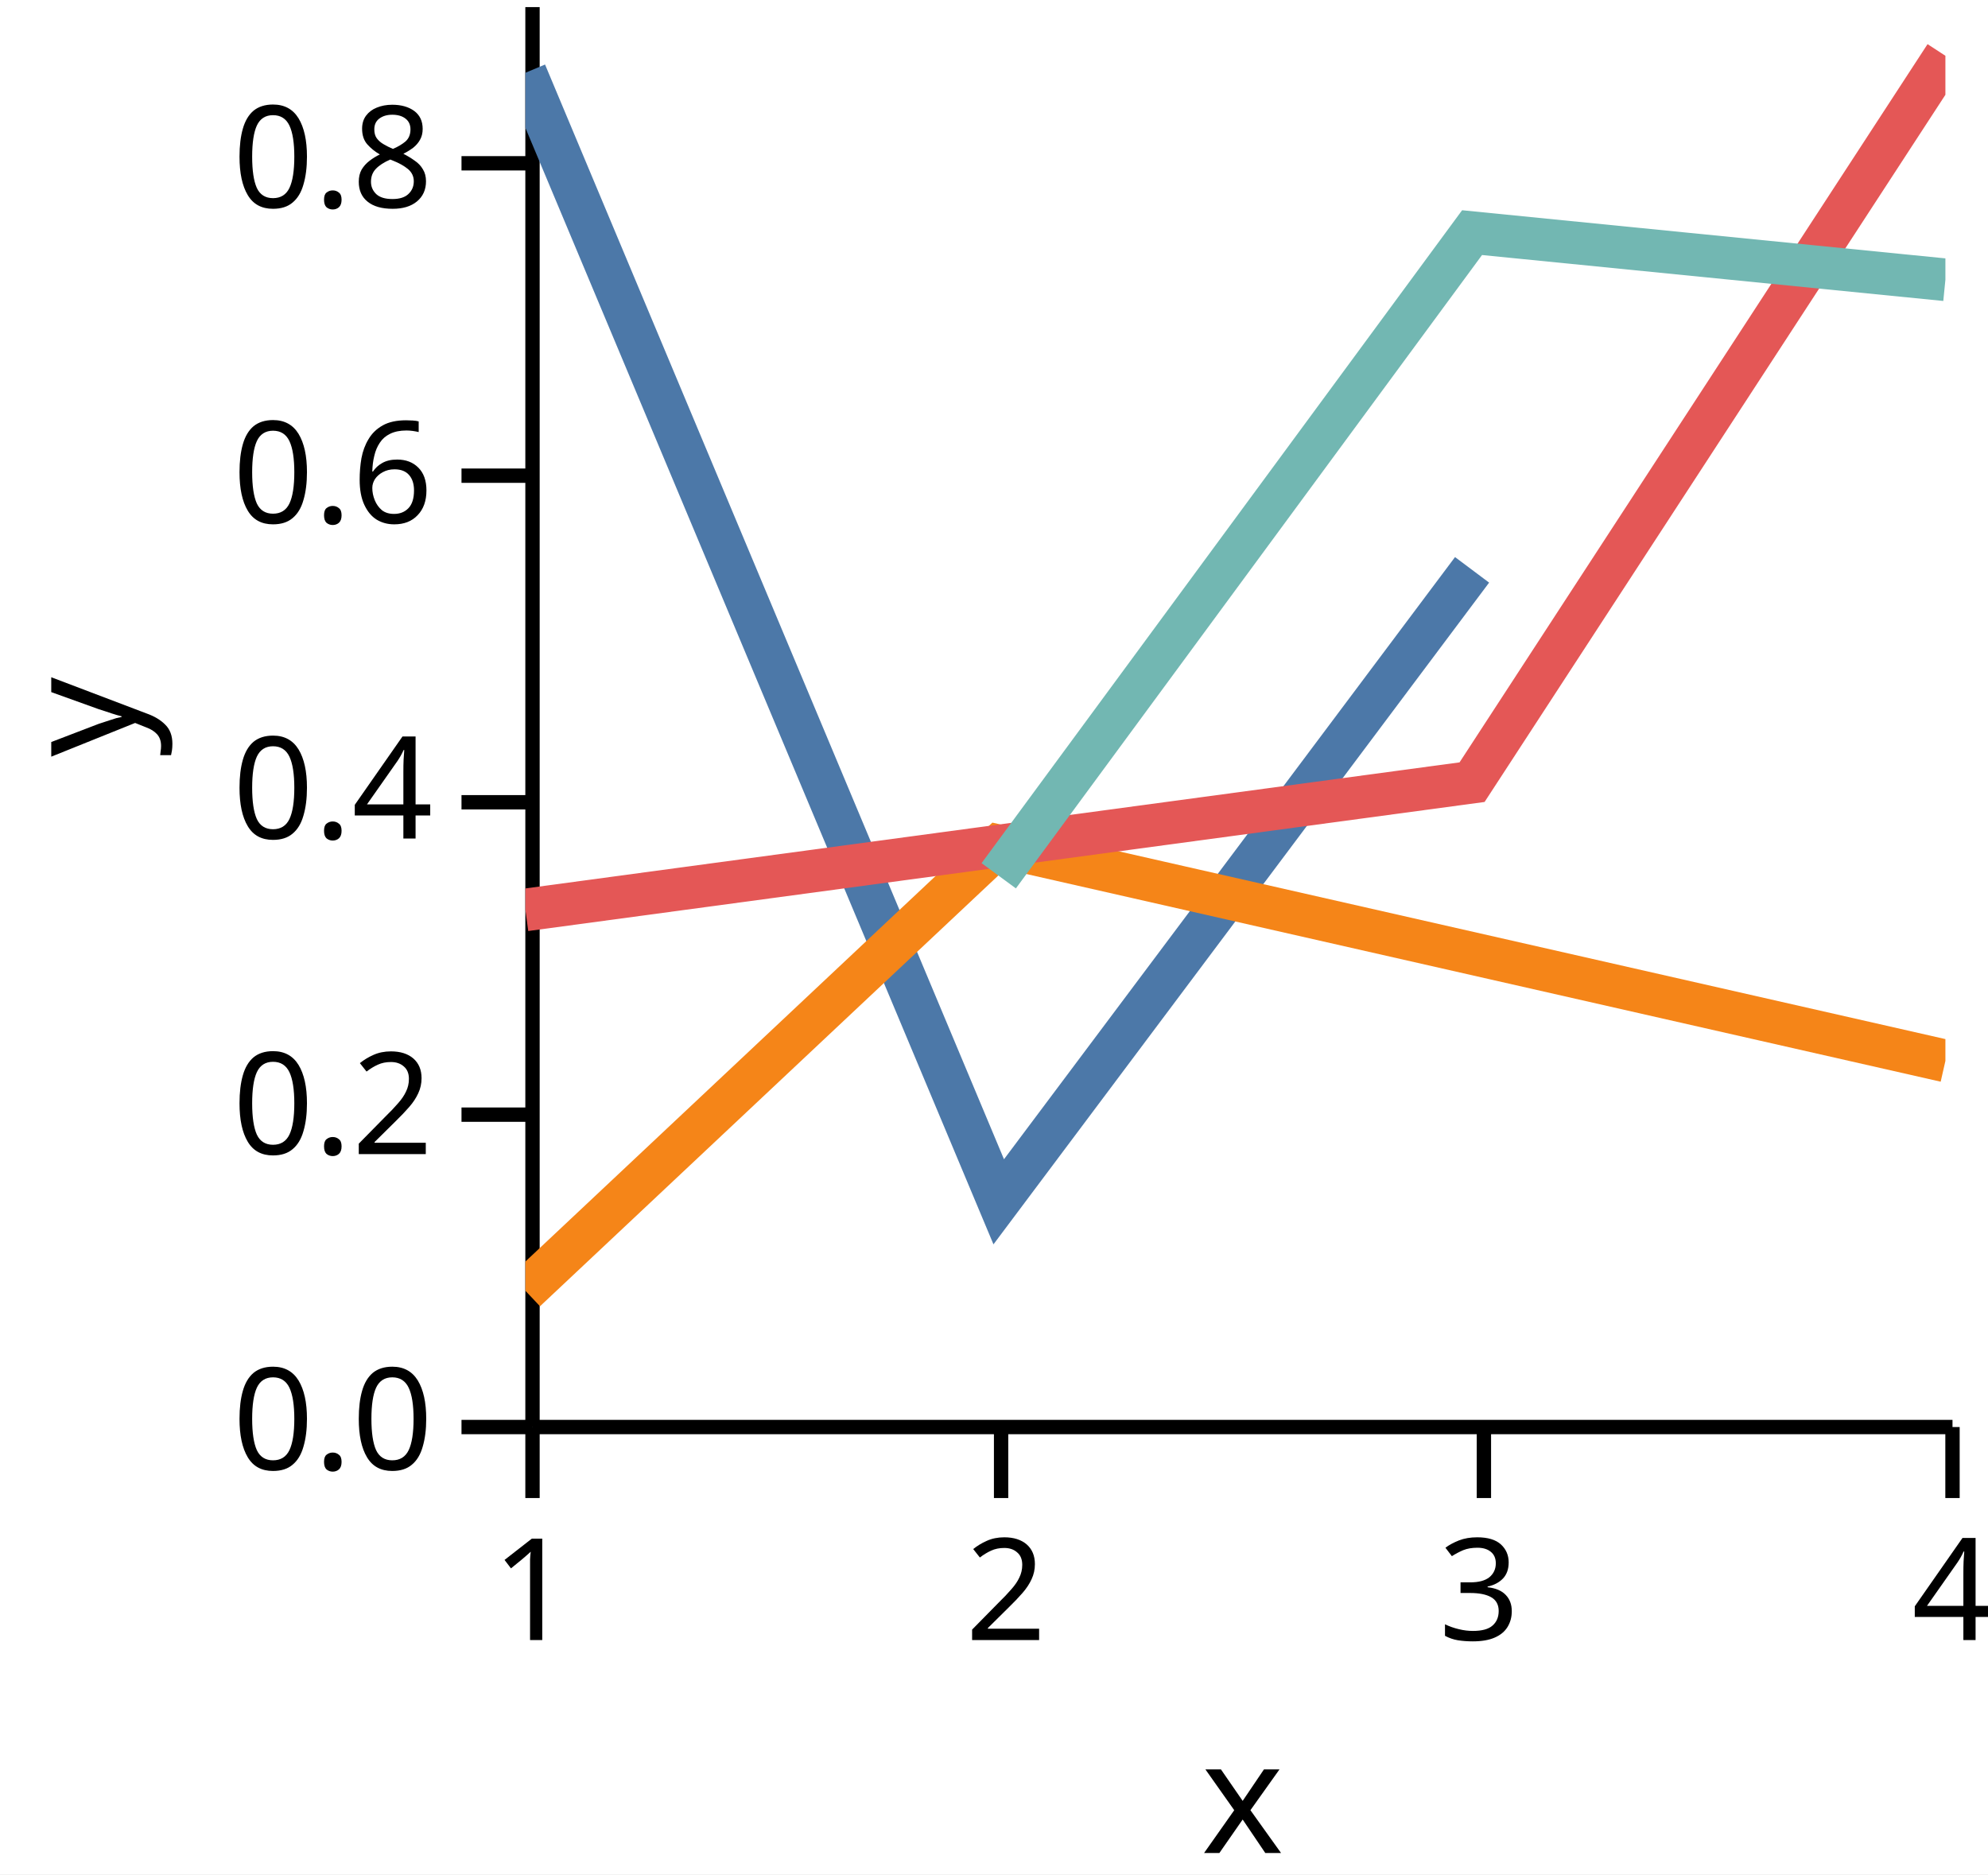
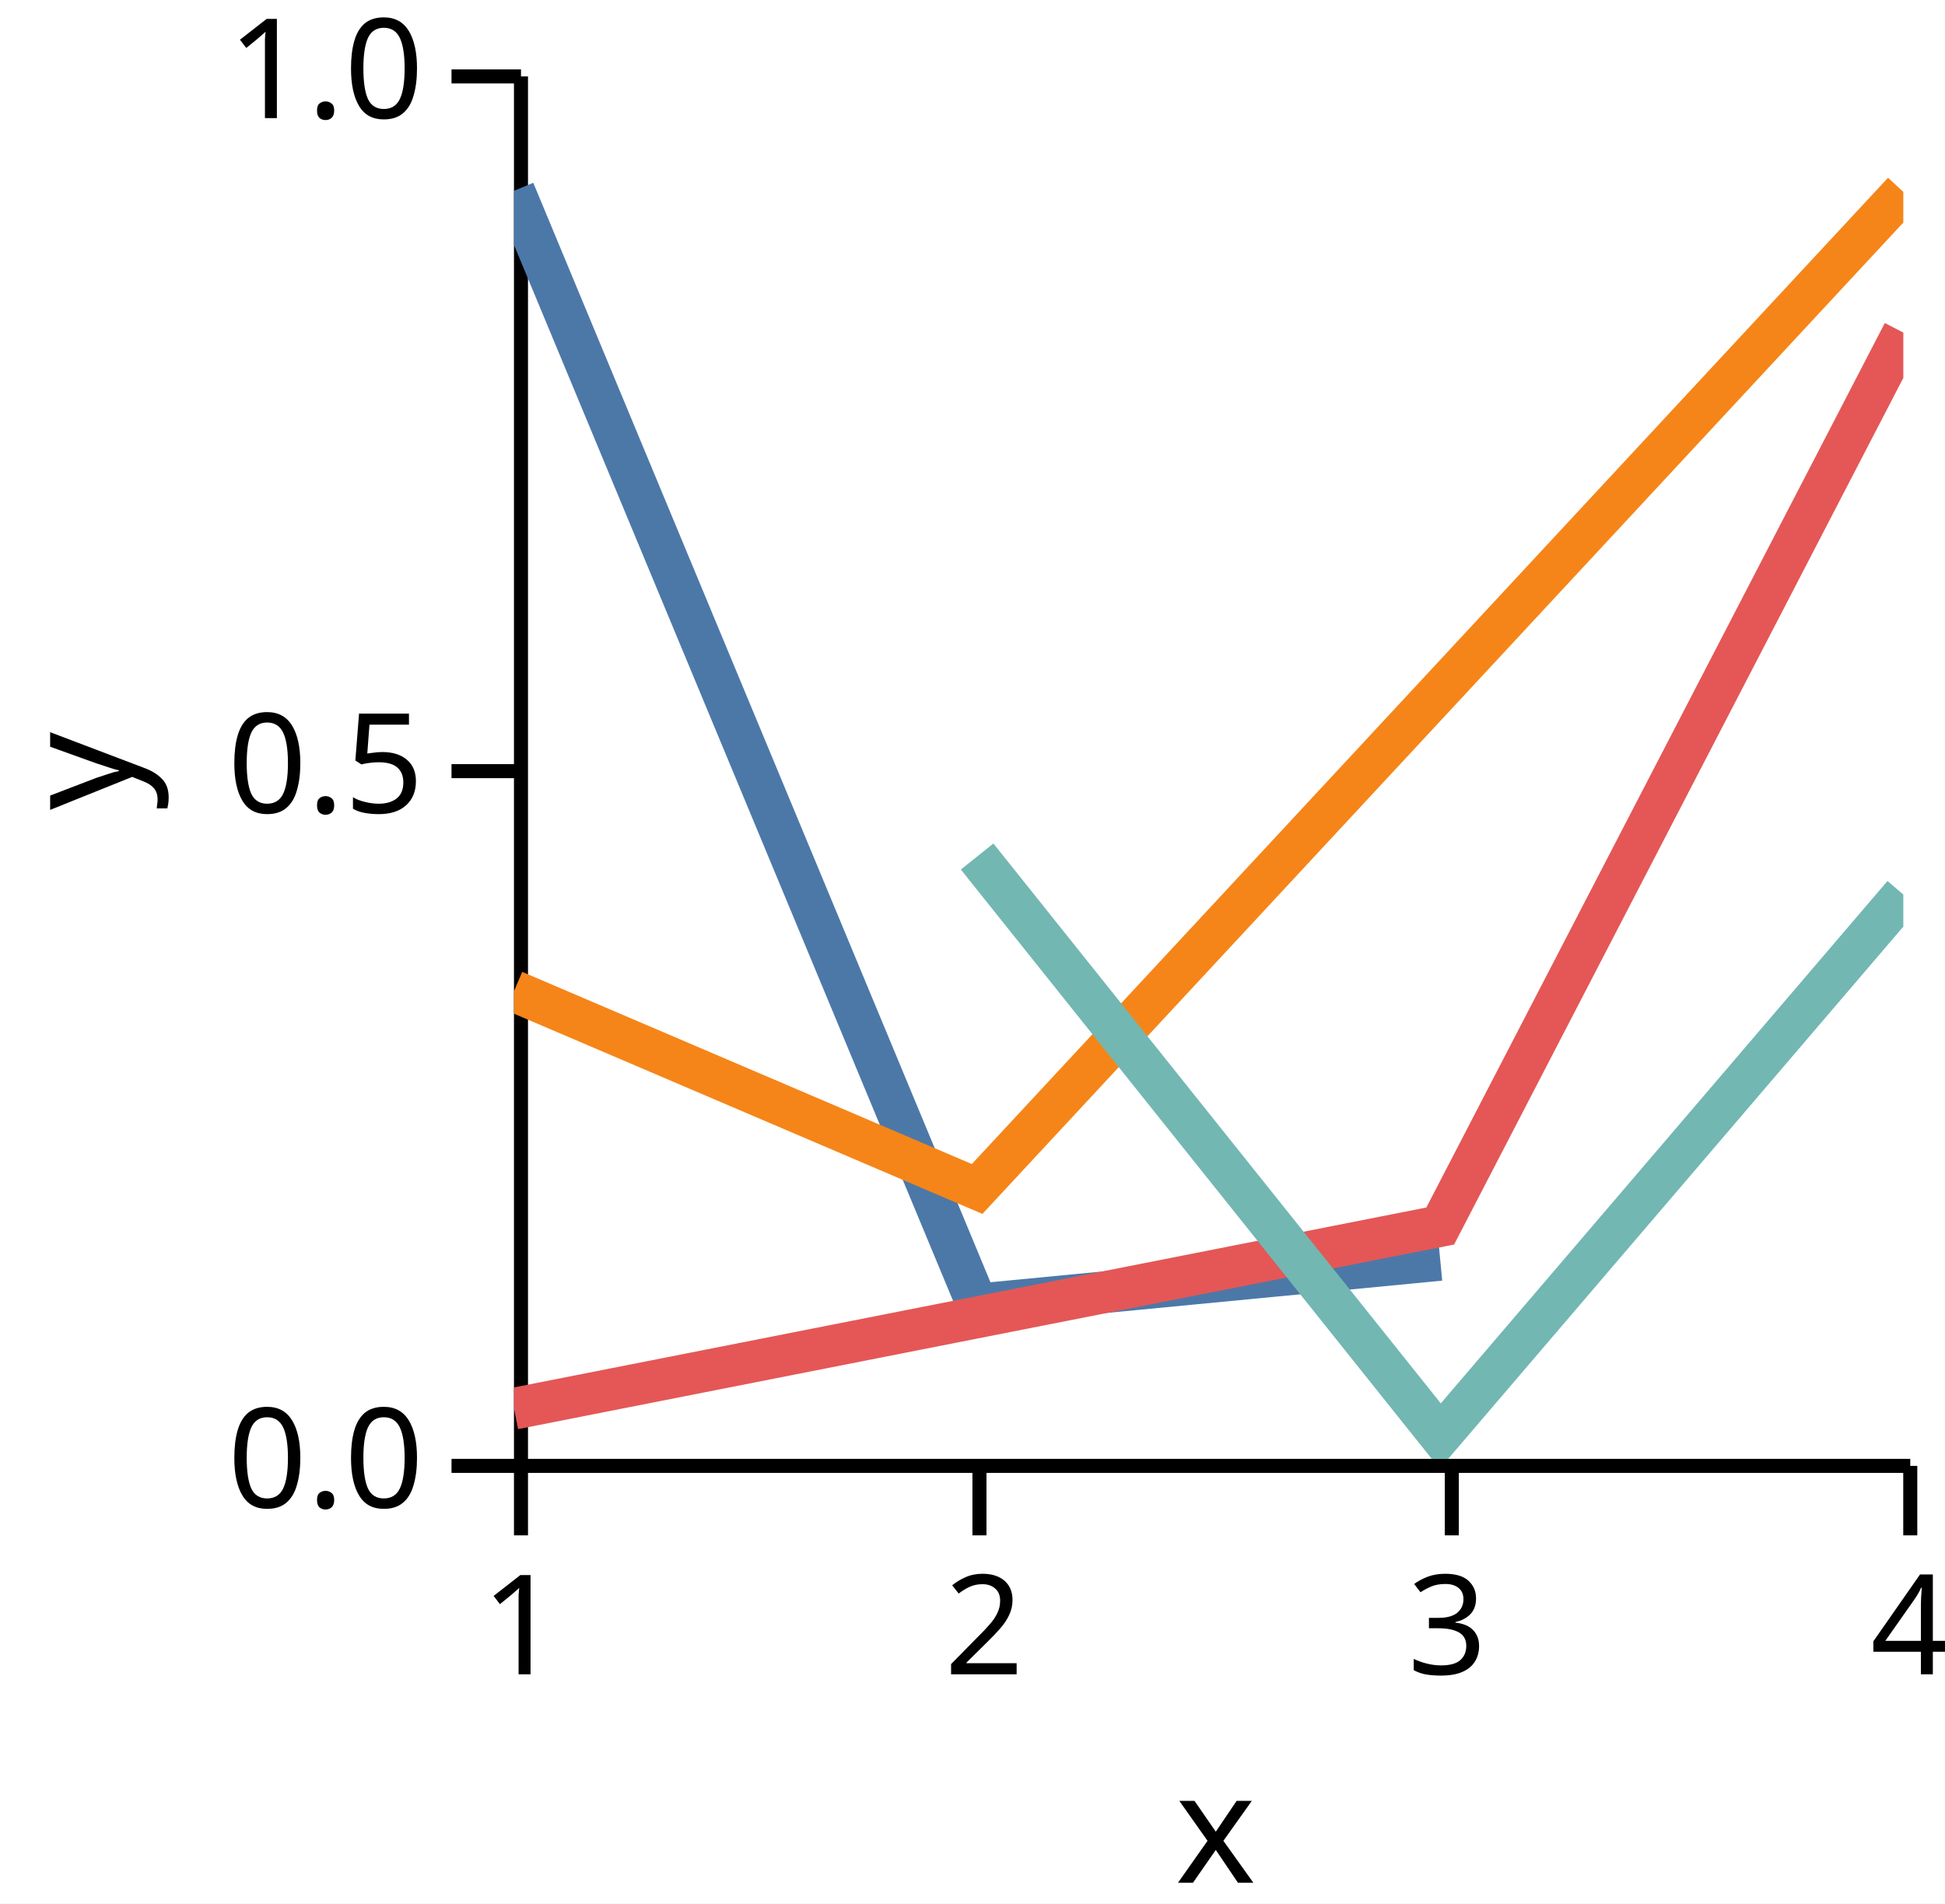
- <svg xmlns="http://www.w3.org/2000/svg" version="1.1" class="marks" width="140" height="132" viewBox="0 0 140 132">
-   <rect width="140" height="132" fill="white" />
-   <g fill="none" stroke-miterlimit="10" transform="translate(37,0)">
+ <svg xmlns="http://www.w3.org/2000/svg" version="1.1" class="marks" width="140" height="137" viewBox="0 0 140 137">
+   <rect width="140" height="137" fill="white" />
+   <g fill="none" stroke-miterlimit="10" transform="translate(37,5)">
    <g class="mark-group role-frame root" role="graphics-object" aria-roledescription="group mark container">
      <g transform="translate(0,0)">
        <path class="background" aria-hidden="true" d="M0,0h100v100h-100Z" />
        <g>
          <g class="mark-group role-axis" role="graphics-symbol" aria-roledescription="axis" aria-label="X-axis titled 'x' for a linear scale with values from 1.0 to 4.0">
            <g transform="translate(0.5,100.5)">
              <path class="background" aria-hidden="true" d="M0,0h0v0h0Z" pointer-events="none" />
              <g>
                <g class="mark-rule role-axis-tick" pointer-events="none">
                  <line transform="translate(0,0)" x2="0" y2="5" stroke="black" stroke-width="1.01" opacity="1" />
                  <line transform="translate(33,0)" x2="0" y2="5" stroke="black" stroke-width="1.01" opacity="1" />
                  <line transform="translate(67,0)" x2="0" y2="5" stroke="black" stroke-width="1.01" opacity="1" />
                  <line transform="translate(100,0)" x2="0" y2="5" stroke="black" stroke-width="1.01" opacity="1" />
                </g>
                <g class="mark-text role-axis-label" pointer-events="none">
                  <text text-anchor="middle" transform="translate(0,15)" font-family="sans-serif" font-size="10px" font-style="normal" font-weight="400" fill="black" opacity="1">1</text>
                  <text text-anchor="middle" transform="translate(33.33333,15)" font-family="sans-serif" font-size="10px" font-style="normal" font-weight="400" fill="black" opacity="1">2</text>
                  <text text-anchor="middle" transform="translate(66.66667,15)" font-family="sans-serif" font-size="10px" font-style="normal" font-weight="400" fill="black" opacity="1">3</text>
                  <text text-anchor="middle" transform="translate(100,15)" font-family="sans-serif" font-size="10px" font-style="normal" font-weight="400" fill="black" opacity="1">4</text>
                </g>
                <g class="mark-rule role-axis-domain" pointer-events="none">
                  <line transform="translate(0,0)" x2="100" y2="0" stroke="black" stroke-width="1.01" opacity="1" />
                </g>
                <g class="mark-text role-axis-title" pointer-events="none">
                  <text text-anchor="middle" transform="translate(50,30)" font-family="sans-serif" font-size="11px" font-style="normal" font-weight="400" fill="black" opacity="1">x</text>
                </g>
              </g>
              <path class="foreground" aria-hidden="true" d="" pointer-events="none" display="none" />
            </g>
          </g>
-           <g class="mark-group role-axis" role="graphics-symbol" aria-roledescription="axis" aria-label="Y-axis titled 'y' for a linear scale with values from 0.0 to 0.9">
+           <g class="mark-group role-axis" role="graphics-symbol" aria-roledescription="axis" aria-label="Y-axis titled 'y' for a linear scale with values from 0.0 to 1.0">
            <g transform="translate(0.5,0.5)">
              <path class="background" aria-hidden="true" d="M0,0h0v0h0Z" pointer-events="none" />
              <g>
                <g class="mark-rule role-axis-tick" pointer-events="none">
                  <line transform="translate(0,100)" x2="-5" y2="0" stroke="black" stroke-width="1.01" opacity="1" />
-                   <line transform="translate(0,78)" x2="-5" y2="0" stroke="black" stroke-width="1.01" opacity="1" />
-                   <line transform="translate(0,56)" x2="-5" y2="0" stroke="black" stroke-width="1.01" opacity="1" />
-                   <line transform="translate(0,33)" x2="-5" y2="0" stroke="black" stroke-width="1.01" opacity="1" />
-                   <line transform="translate(0,11)" x2="-5" y2="0" stroke="black" stroke-width="1.01" opacity="1" />
+                   <line transform="translate(0,50)" x2="-5" y2="0" stroke="black" stroke-width="1.01" opacity="1" />
+                   <line transform="translate(0,0)" x2="-5" y2="0" stroke="black" stroke-width="1.01" opacity="1" />
                </g>
                <g class="mark-text role-axis-label" pointer-events="none">
                  <text text-anchor="end" transform="translate(-7,103)" font-family="sans-serif" font-size="10px" font-style="normal" font-weight="400" fill="black" opacity="1">0.0</text>
-                   <text text-anchor="end" transform="translate(-7,80.77778)" font-family="sans-serif" font-size="10px" font-style="normal" font-weight="400" fill="black" opacity="1">0.2</text>
-                   <text text-anchor="end" transform="translate(-7,58.55556)" font-family="sans-serif" font-size="10px" font-style="normal" font-weight="400" fill="black" opacity="1">0.4</text>
-                   <text text-anchor="end" transform="translate(-7,36.33333)" font-family="sans-serif" font-size="10px" font-style="normal" font-weight="400" fill="black" opacity="1">0.6</text>
-                   <text text-anchor="end" transform="translate(-7,14.11111)" font-family="sans-serif" font-size="10px" font-style="normal" font-weight="400" fill="black" opacity="1">0.8</text>
+                   <text text-anchor="end" transform="translate(-7,53)" font-family="sans-serif" font-size="10px" font-style="normal" font-weight="400" fill="black" opacity="1">0.5</text>
+                   <text text-anchor="end" transform="translate(-7,3)" font-family="sans-serif" font-size="10px" font-style="normal" font-weight="400" fill="black" opacity="1">1.0</text>
                </g>
                <g class="mark-rule role-axis-domain" pointer-events="none">
                  <line transform="translate(0,100)" x2="0" y2="-100" stroke="black" stroke-width="1.01" opacity="1" />
                </g>
                <g class="mark-text role-axis-title" pointer-events="none">
                  <text text-anchor="middle" transform="translate(-26,50) rotate(-90) translate(0,-2)" font-family="sans-serif" font-size="11px" font-style="normal" font-weight="400" fill="black" opacity="1">y</text>
                </g>
              </g>
              <path class="foreground" aria-hidden="true" d="" pointer-events="none" display="none" />
            </g>
          </g>
          <g class="mark-group role-scope" clip-path="url(#clip1)" role="graphics-object" aria-roledescription="group mark container">
            <g transform="translate(0,0)">
              <path class="background" aria-hidden="true" d="M0,0h0v0h0Z" />
              <g>
                <g class="mark-line role-mark" role="graphics-symbol" aria-roledescription="line mark container">
-                   <path d="M0,5.124L33.333,84.638L66.667,40.132" stroke="#4c78a8" stroke-width="3" stroke-dasharray="0" opacity="1" />
+                   <path d="M0,8.732L33.333,88.883L66.667,85.676" stroke="#4c78a8" stroke-width="3" stroke-dasharray="0" opacity="1" />
                </g>
              </g>
              <path class="foreground" aria-hidden="true" d="" display="none" />
            </g>
            <g transform="translate(0,0)">
              <path class="background" aria-hidden="true" d="M0,0h0v0h0Z" />
              <g>
                <g class="mark-line role-mark" role="graphics-symbol" aria-roledescription="line mark container">
-                   <path d="M0,90.902L33.333,59.573L100,74.717" stroke="#f58518" stroke-width="3" stroke-dasharray="0" opacity="1" />
+                   <path d="M0,66.326L33.333,80.571L100,8.812" stroke="#f58518" stroke-width="3" stroke-dasharray="0" opacity="1" />
                </g>
              </g>
              <path class="foreground" aria-hidden="true" d="" display="none" />
            </g>
            <g transform="translate(0,0)">
              <path class="background" aria-hidden="true" d="M0,0h0v0h0Z" />
              <g>
                <g class="mark-line role-mark" role="graphics-symbol" aria-roledescription="line mark container">
-                   <path d="M0,64.081L66.667,55.084L100,3.928" stroke="#e45756" stroke-width="3" stroke-dasharray="0" opacity="1" />
+                   <path d="M0,96.382L66.667,83.237L100,18.937" stroke="#e45756" stroke-width="3" stroke-dasharray="0" opacity="1" />
                </g>
              </g>
              <path class="foreground" aria-hidden="true" d="" display="none" />
            </g>
            <g transform="translate(0,0)">
              <path class="background" aria-hidden="true" d="M0,0h0v0h0Z" />
              <g>
                <g class="mark-line role-mark" role="graphics-symbol" aria-roledescription="line mark container">
-                   <path d="M33.333,61.677L66.667,16.383L100,19.703" stroke="#72b7b2" stroke-width="3" stroke-dasharray="0" opacity="1" />
+                   <path d="M33.333,56.644L66.667,98.355L100,59.38" stroke="#72b7b2" stroke-width="3" stroke-dasharray="0" opacity="1" />
                </g>
              </g>
              <path class="foreground" aria-hidden="true" d="" display="none" />
            </g>
          </g>
        </g>
        <path class="foreground" aria-hidden="true" d="" display="none" />
      </g>
    </g>
  </g>
  <defs>
    <clipPath id="clip1">
      <rect x="0" y="0" width="100" height="100" />
    </clipPath>
  </defs>
</svg>
